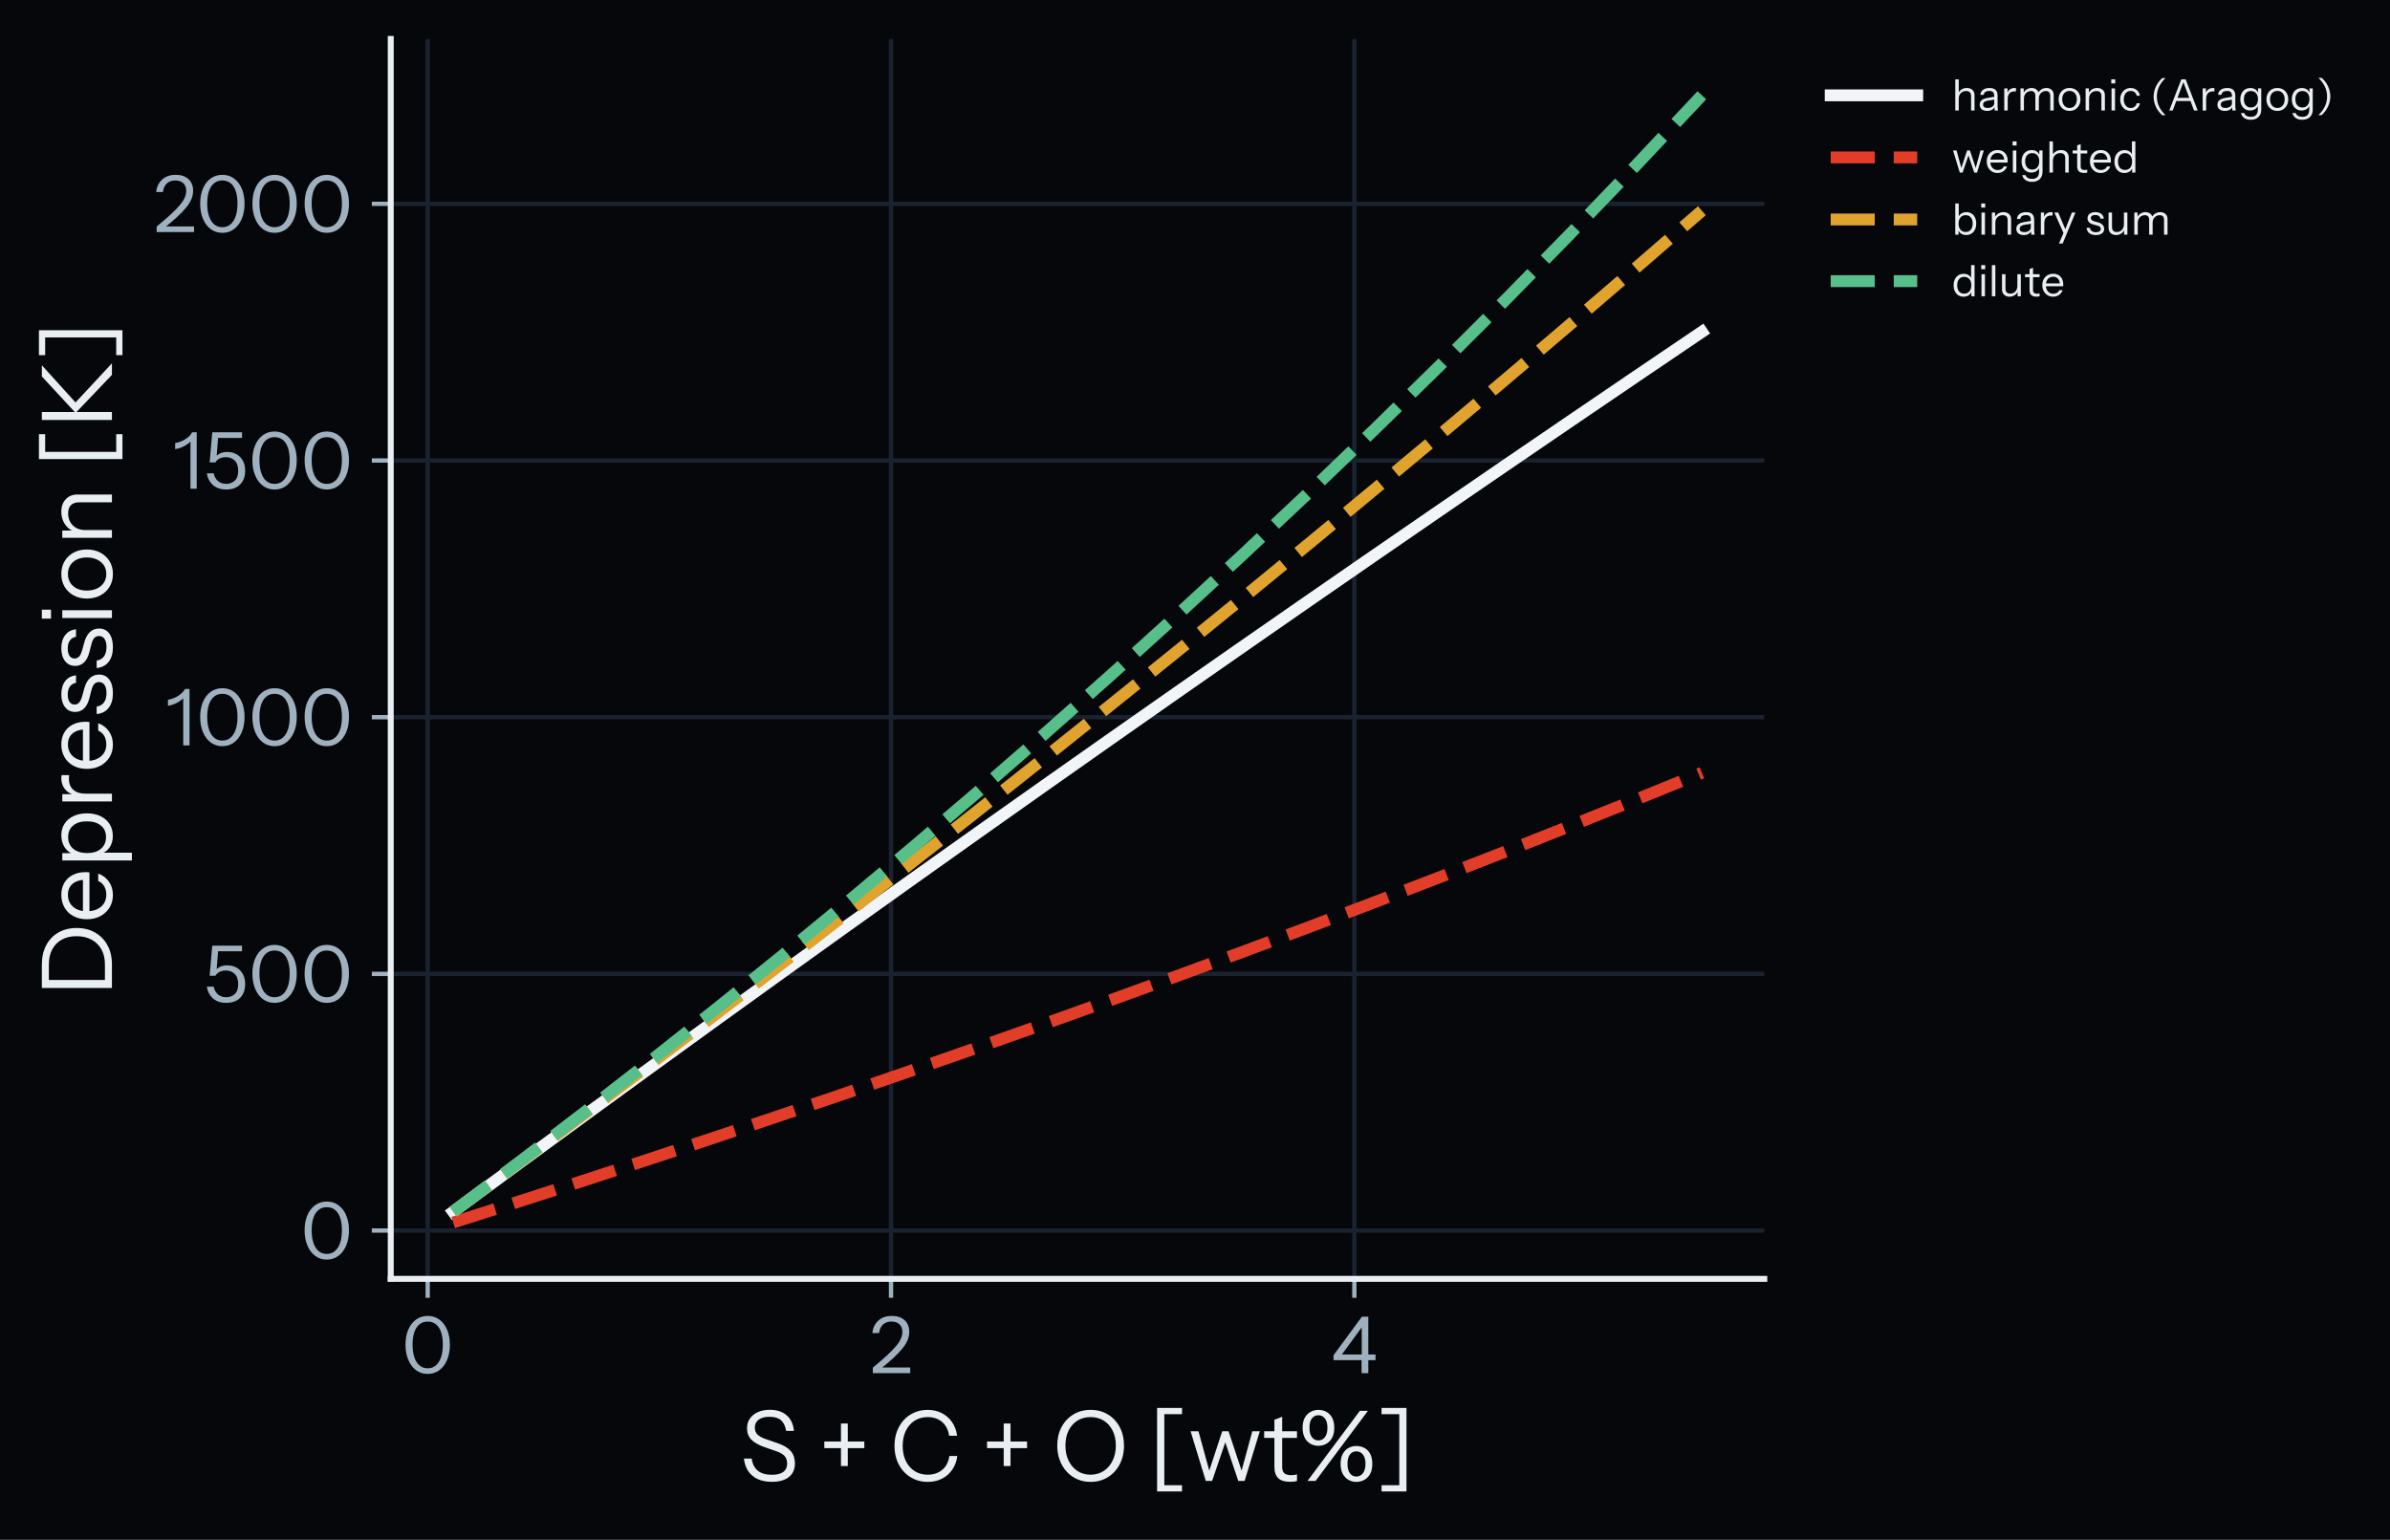
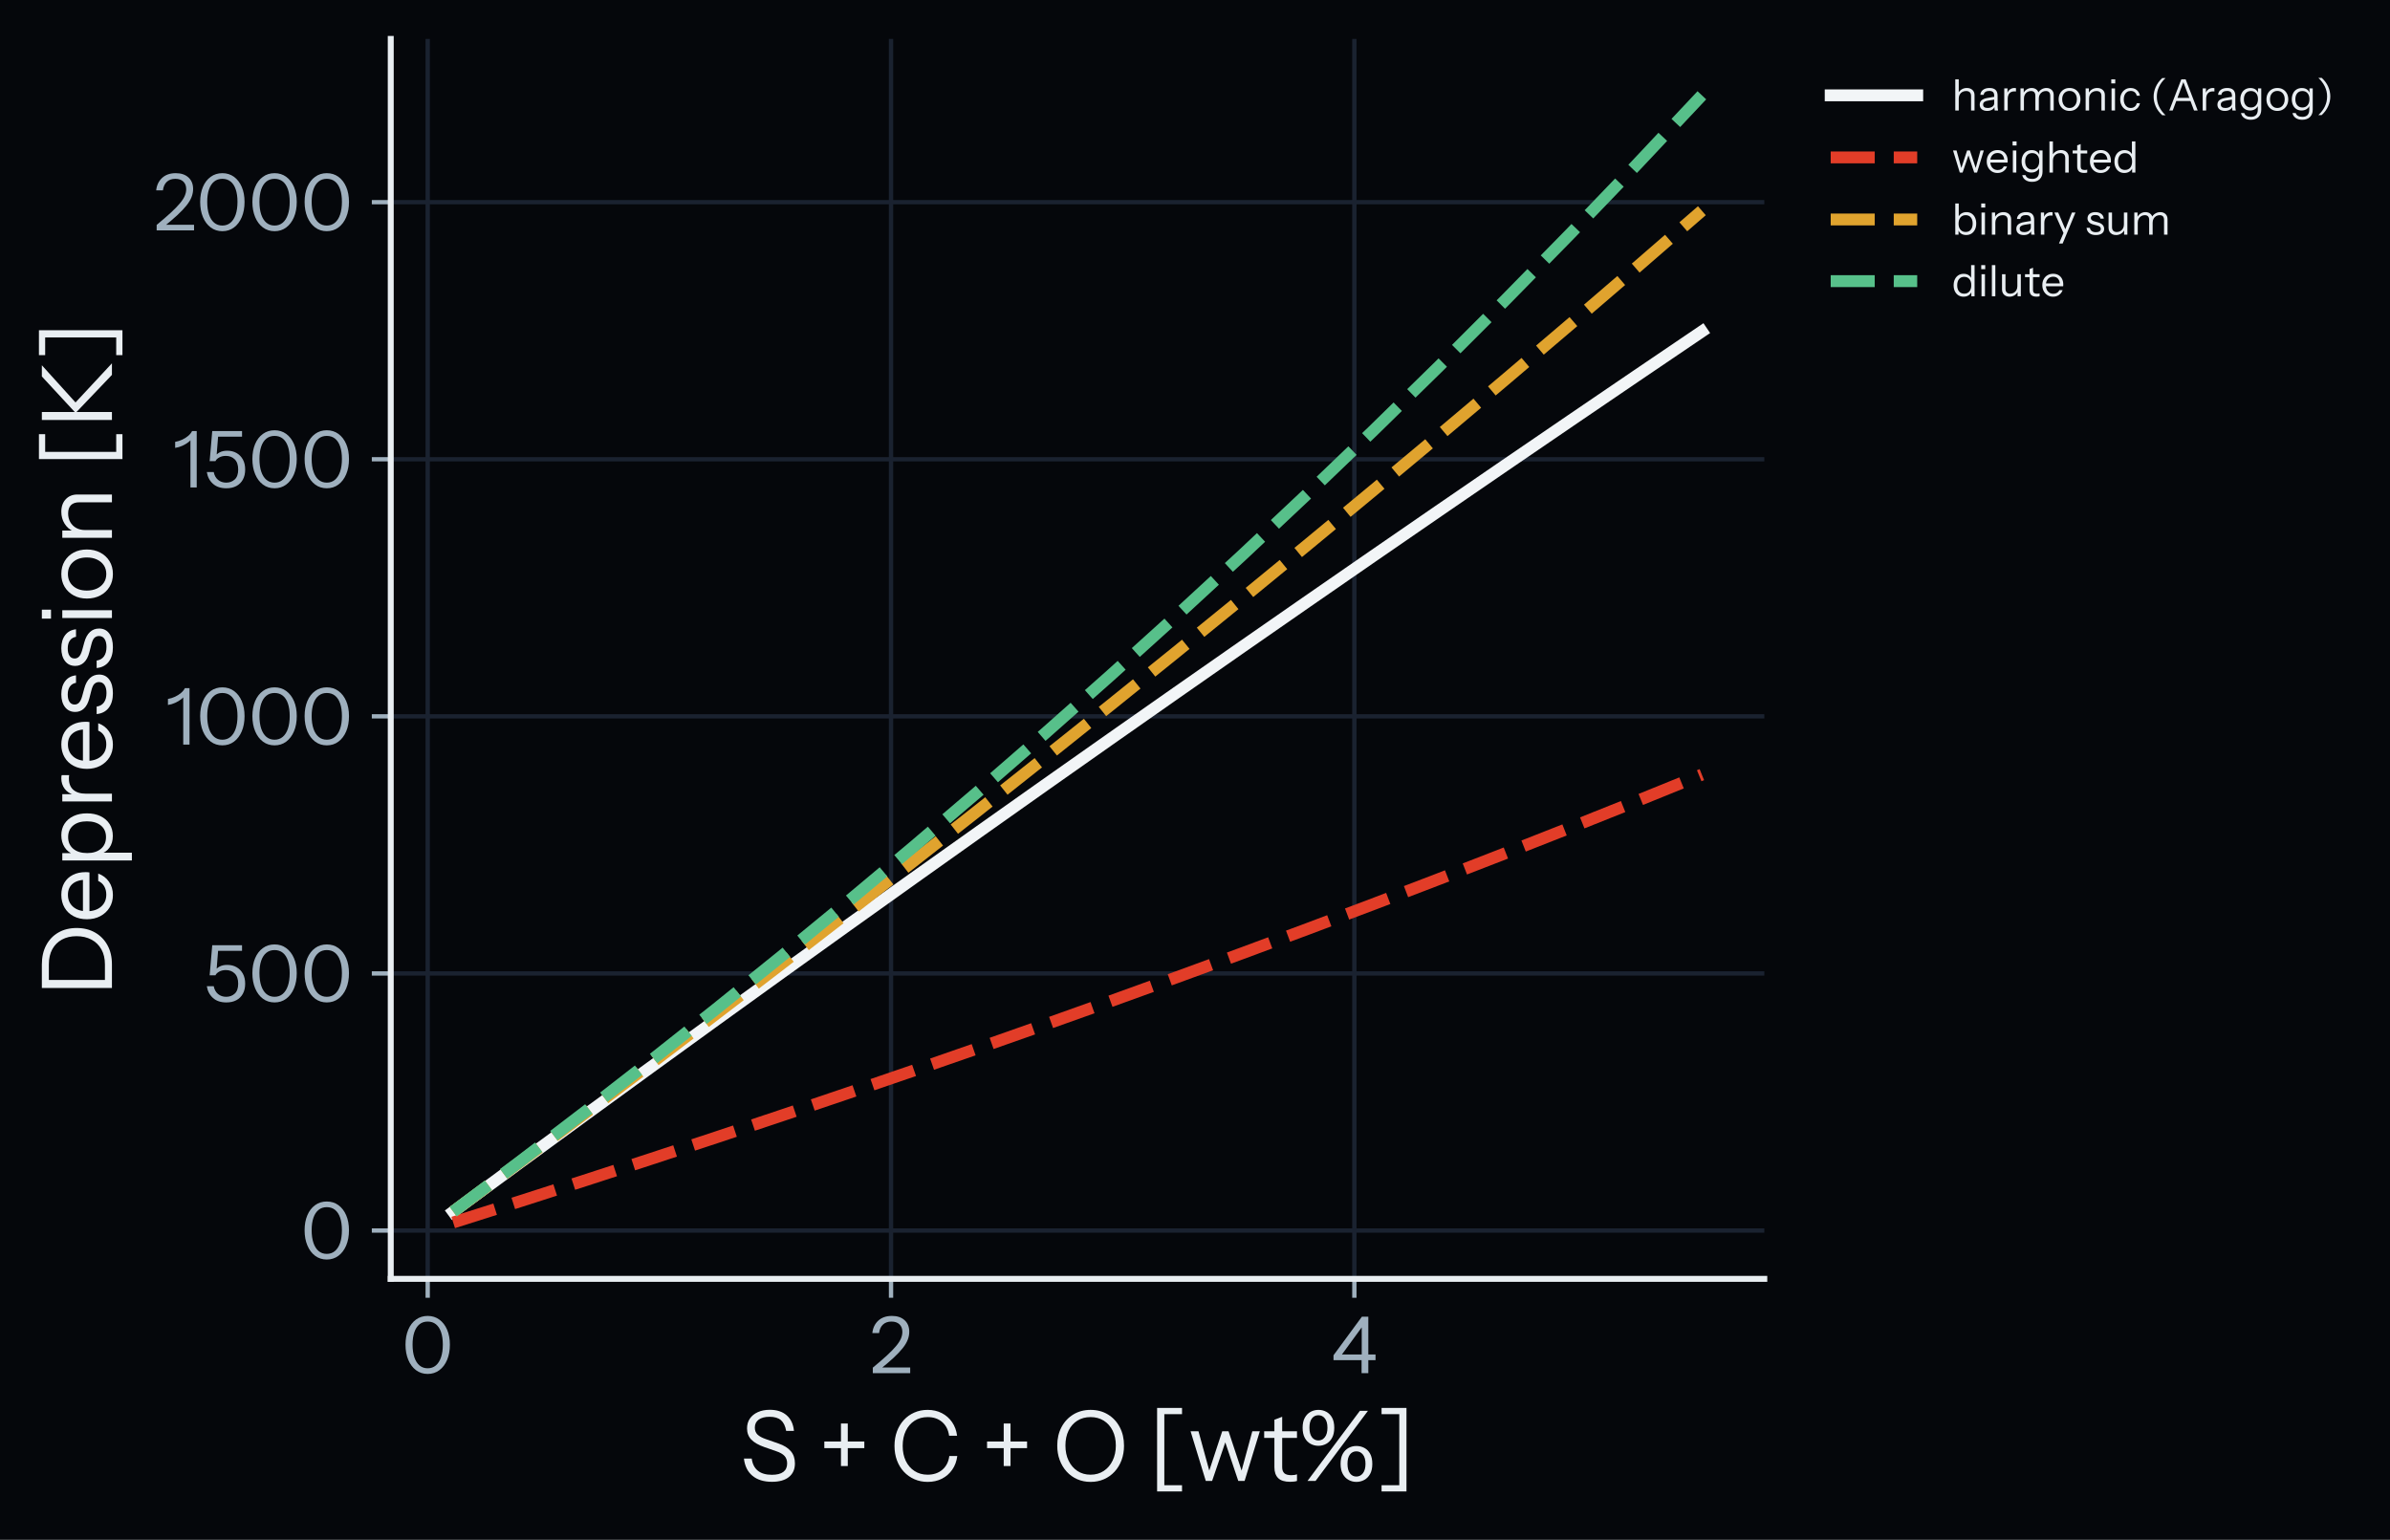
<svg xmlns="http://www.w3.org/2000/svg" xmlns:xlink="http://www.w3.org/1999/xlink" width="441.983pt" height="284.779pt" viewBox="0 0 441.983 284.779" version="1.1">
  <defs>
    <style type="text/css">*{stroke-linejoin: round; stroke-linecap: butt}</style>
  </defs>
  <g id="figure_1">
    <g id="patch_1">
      <path d="M 0 284.779  L 441.983 284.779  L 441.983 0  L 0 0  z " style="fill: #05070b" />
    </g>
    <g id="axes_1">
      <g id="patch_2">
        <path d="M 72.261 236.516  L 326.271 236.516  L 326.271 7.2  L 72.261 7.2  z " style="fill: #05070b" />
      </g>
      <g id="matplotlib.axis_1">
        <g id="xtick_1">
          <g id="line2d_1">
            <path d="M 79.094 236.516  L 79.094 7.2  " clip-path="url(#p882edd124c)" style="fill: none; stroke: #1a2230; stroke-width: 0.8; stroke-linecap: square" />
          </g>
          <g id="line2d_2">
            <defs>
              <path id="m2e974000b8" d="M 0 0  L 0 3.5  " style="stroke: #9fb0be; stroke-width: 0.8" />
            </defs>
            <g>
              <use xlink:href="#m2e974000b8" x="79.094" y="236.516" style="fill: #9fb0be; stroke: #9fb0be; stroke-width: 0.8" />
            </g>
          </g>
          <g id="text_1">
            <g style="fill: #9fb0be" transform="translate(74.26604 253.9564) scale(0.145 -0.145)">
              <defs>
                <path id="InstrumentSans-Regular-30" d="M 2131 -64  Q 1587 -64 1180 240  Q 774 544 547 1085  Q 320 1626 320 2323  Q 320 3021 544 3549  Q 768 4077 1177 4374  Q 1587 4672 2131 4672  Q 2675 4672 3081 4374  Q 3488 4077 3715 3549  Q 3942 3021 3942 2323  Q 3942 1619 3715 1081  Q 3488 544 3081 240  Q 2675 -64 2131 -64  z M 2131 397  Q 2522 397 2797 630  Q 3072 864 3219 1296  Q 3366 1728 3366 2330  Q 3366 2925 3222 3347  Q 3078 3770 2803 3990  Q 2528 4211 2131 4211  Q 1734 4211 1459 3987  Q 1184 3763 1040 3344  Q 896 2925 896 2330  Q 896 1728 1043 1293  Q 1190 858 1465 627  Q 1741 397 2131 397  z " transform="scale(0.015625)" />
              </defs>
              <use xlink:href="#InstrumentSans-Regular-30" />
            </g>
          </g>
        </g>
        <g id="xtick_2">
          <g id="line2d_3">
            <path d="M 164.778 236.516  L 164.778 7.2  " clip-path="url(#p882edd124c)" style="fill: none; stroke: #1a2230; stroke-width: 0.8; stroke-linecap: square" />
          </g>
          <g id="line2d_4">
            <g>
              <use xlink:href="#m2e974000b8" x="164.778" y="236.516" style="fill: #9fb0be; stroke: #9fb0be; stroke-width: 0.8" />
            </g>
          </g>
          <g id="text_2">
            <g style="fill: #9fb0be" transform="translate(160.8269 253.9564) scale(0.145 -0.145)">
              <defs>
                <path id="InstrumentSans-Regular-32" d="M 256 0  L 256 448  Q 947 1018 1411 1446  Q 1875 1875 2153 2208  Q 2432 2541 2550 2819  Q 2669 3098 2669 3366  Q 2669 3763 2432 3987  Q 2195 4211 1779 4211  Q 1350 4211 1088 3968  Q 826 3725 768 3270  L 218 3270  Q 282 3898 701 4285  Q 1120 4672 1818 4672  Q 2464 4672 2848 4326  Q 3232 3981 3232 3379  Q 3232 3053 3107 2726  Q 2982 2400 2697 2041  Q 2413 1683 1949 1251  Q 1485 819 800 275  L 678 461  L 3309 461  L 3309 0  L 256 0  z " transform="scale(0.015625)" />
              </defs>
              <use xlink:href="#InstrumentSans-Regular-32" />
            </g>
          </g>
        </g>
        <g id="xtick_3">
          <g id="line2d_5">
            <path d="M 250.462 236.516  L 250.462 7.2  " clip-path="url(#p882edd124c)" style="fill: none; stroke: #1a2230; stroke-width: 0.8; stroke-linecap: square" />
          </g>
          <g id="line2d_6">
            <g>
              <use xlink:href="#m2e974000b8" x="250.462" y="236.516" style="fill: #9fb0be; stroke: #9fb0be; stroke-width: 0.8" />
            </g>
          </g>
          <g id="text_3">
            <g style="fill: #9fb0be" transform="translate(246.1122 253.9564) scale(0.145 -0.145)">
              <defs>
                <path id="InstrumentSans-Regular-34" d="M 2509 0  L 2509 1216  L 2522 1344  L 2522 3974  L 2694 3974  L 749 1312  L 576 1523  L 3648 1523  L 3648 1062  L 218 1062  L 218 1459  L 2534 4608  L 3059 4608  L 3059 0  L 2509 0  z " transform="scale(0.015625)" />
              </defs>
              <use xlink:href="#InstrumentSans-Regular-34" />
            </g>
          </g>
        </g>
        <g id="text_4">
          <g style="fill: #e9eef2" transform="translate(136.8186 273.8889) scale(0.18 -0.18)">
            <defs>
              <path id="InstrumentSans-Regular-53" d="M 2112 -58  Q 1306 -58 829 339  Q 352 736 269 1472  L 781 1472  Q 851 941 1184 672  Q 1517 403 2106 403  Q 2605 403 2857 592  Q 3110 781 3110 1146  Q 3110 1459 2937 1644  Q 2765 1830 2400 1952  L 1626 2221  Q 1037 2426 755 2717  Q 474 3008 474 3456  Q 474 3827 659 4099  Q 845 4371 1184 4524  Q 1523 4678 1971 4678  Q 2662 4678 3078 4316  Q 3494 3955 3558 3290  L 3046 3290  Q 2963 3770 2704 3994  Q 2445 4218 1958 4218  Q 1498 4218 1242 4032  Q 986 3846 986 3507  Q 986 3219 1165 3046  Q 1344 2874 1722 2746  L 2547 2458  Q 3085 2272 3353 1955  Q 3622 1638 3622 1152  Q 3622 576 3228 259  Q 2835 -58 2112 -58  z " transform="scale(0.015625)" />
              <path id="InstrumentSans-Regular-20" transform="scale(0.015625)" />
              <path id="InstrumentSans-Regular-2b" d="M 1478 979  L 1478 3776  L 1926 3776  L 1926 979  L 1478 979  z M 384 2157  L 384 2592  L 3014 2592  L 3014 2157  L 384 2157  z " transform="scale(0.015625)" />
              <path id="InstrumentSans-Regular-43" d="M 2502 -64  Q 2029 -64 1629 112  Q 1229 288 934 605  Q 640 922 480 1354  Q 320 1786 320 2304  Q 320 2822 480 3254  Q 640 3686 931 4003  Q 1222 4320 1622 4496  Q 2022 4672 2496 4672  Q 3014 4672 3427 4461  Q 3840 4250 4105 3866  Q 4371 3482 4435 2970  L 3910 2970  Q 3834 3539 3459 3868  Q 3085 4198 2502 4198  Q 2010 4198 1638 3958  Q 1267 3718 1062 3292  Q 858 2867 858 2304  Q 858 1741 1062 1315  Q 1267 890 1638 650  Q 2010 410 2496 410  Q 3091 410 3472 742  Q 3853 1075 3923 1638  L 4448 1638  Q 4384 1126 4118 742  Q 3853 358 3440 147  Q 3027 -64 2502 -64  z " transform="scale(0.015625)" />
              <path id="InstrumentSans-Regular-4f" d="M 2515 -64  Q 2035 -64 1635 112  Q 1235 288 940 611  Q 646 934 483 1369  Q 320 1805 320 2323  Q 320 3008 601 3539  Q 883 4070 1379 4371  Q 1875 4672 2509 4672  Q 3155 4672 3651 4371  Q 4147 4070 4428 3539  Q 4710 3008 4710 2317  Q 4710 1798 4547 1363  Q 4384 928 4089 608  Q 3795 288 3392 112  Q 2989 -64 2515 -64  z M 2509 410  Q 3002 410 3376 656  Q 3750 902 3961 1337  Q 4173 1773 4173 2330  Q 4173 2880 3965 3302  Q 3757 3725 3382 3961  Q 3008 4198 2509 4198  Q 2010 4198 1638 3961  Q 1267 3725 1062 3305  Q 858 2886 858 2330  Q 858 1766 1066 1334  Q 1274 902 1645 656  Q 2016 410 2509 410  z " transform="scale(0.015625)" />
              <path id="InstrumentSans-Regular-5b" d="M 576 -691  L 576 4800  L 2214 4800  L 2214 4390  L 1050 4390  L 1050 -282  L 2214 -282  L 2214 -691  L 576 -691  z " transform="scale(0.015625)" />
              <path id="InstrumentSans-Regular-77" d="M 1178 0  L 179 3264  L 698 3264  L 1466 467  L 1338 467  L 2259 3264  L 2675 3264  L 3603 467  L 3475 467  L 4237 3264  L 4730 3264  L 3731 0  L 3315 0  L 2394 2733  L 2528 2733  L 1594 0  L 1178 0  z " transform="scale(0.015625)" />
              <path id="InstrumentSans-Regular-74" d="M 1818 -58  Q 1274 -58 1027 188  Q 781 435 781 902  L 781 4026  L 1293 4218  L 1293 909  Q 1293 634 1433 506  Q 1574 378 1894 378  Q 2022 378 2115 394  Q 2208 410 2266 435  L 2266 0  Q 2202 -26 2083 -42  Q 1965 -58 1818 -58  z M 109 2829  L 109 3264  L 2266 3264  L 2266 2829  L 109 2829  z " transform="scale(0.015625)" />
              <path id="InstrumentSans-Regular-25" d="M 544 0  L 3987 4608  L 4518 4608  L 1075 0  L 544 0  z M 3757 -64  Q 3488 -64 3251 64  Q 3014 192 2867 454  Q 2720 717 2720 1120  Q 2720 1523 2864 1782  Q 3008 2042 3245 2170  Q 3482 2298 3757 2298  Q 4045 2298 4285 2170  Q 4525 2042 4665 1782  Q 4806 1523 4806 1120  Q 4806 717 4659 454  Q 4512 192 4272 64  Q 4032 -64 3757 -64  z M 3757 288  Q 4019 288 4188 505  Q 4358 723 4358 1126  Q 4358 1523 4188 1734  Q 4019 1946 3757 1946  Q 3494 1946 3334 1738  Q 3174 1530 3174 1126  Q 3174 717 3334 502  Q 3494 288 3757 288  z M 1261 2310  Q 986 2310 749 2438  Q 512 2566 368 2828  Q 224 3091 224 3494  Q 224 3898 368 4157  Q 512 4416 749 4544  Q 986 4672 1261 4672  Q 1549 4672 1785 4544  Q 2022 4416 2163 4157  Q 2304 3898 2304 3494  Q 2304 3091 2157 2828  Q 2010 2566 1773 2438  Q 1536 2310 1261 2310  z M 1261 2662  Q 1517 2662 1686 2876  Q 1856 3091 1856 3501  Q 1856 3898 1689 4109  Q 1523 4320 1261 4320  Q 998 4320 835 4112  Q 672 3904 672 3501  Q 672 3091 835 2876  Q 998 2662 1261 2662  z " transform="scale(0.015625)" />
              <path id="InstrumentSans-Regular-5d" d="M 2022 4800  L 2022 -691  L 384 -691  L 384 -282  L 1549 -282  L 1549 4390  L 384 4390  L 384 4800  L 2022 4800  z " transform="scale(0.015625)" />
            </defs>
            <use xlink:href="#InstrumentSans-Regular-53" />
            <use xlink:href="#InstrumentSans-Regular-20" transform="translate(60.79999 0)" />
            <use xlink:href="#InstrumentSans-Regular-2b" transform="translate(80.79997 0)" />
            <use xlink:href="#InstrumentSans-Regular-20" transform="translate(133.9 0)" />
            <use xlink:href="#InstrumentSans-Regular-43" transform="translate(153.8999 0)" />
            <use xlink:href="#InstrumentSans-Regular-20" transform="translate(227.9999 0)" />
            <use xlink:href="#InstrumentSans-Regular-2b" transform="translate(247.9999 0)" />
            <use xlink:href="#InstrumentSans-Regular-20" transform="translate(301.0999 0)" />
            <use xlink:href="#InstrumentSans-Regular-4f" transform="translate(321.0999 0)" />
            <use xlink:href="#InstrumentSans-Regular-20" transform="translate(399.6999 0)" />
            <use xlink:href="#InstrumentSans-Regular-5b" transform="translate(419.6999 0)" />
            <use xlink:href="#InstrumentSans-Regular-77" transform="translate(460.2999 0)" />
            <use xlink:href="#InstrumentSans-Regular-74" transform="translate(536.9998 0)" />
            <use xlink:href="#InstrumentSans-Regular-25" transform="translate(574.6998 0)" />
            <use xlink:href="#InstrumentSans-Regular-5d" transform="translate(653.2998 0)" />
          </g>
        </g>
      </g>
      <g id="matplotlib.axis_2">
        <g id="ytick_1">
          <g id="line2d_7">
-             <path d="M 72.261 227.584  L 326.271 227.584  " clip-path="url(#p882edd124c)" style="fill: none; stroke: #1a2230; stroke-width: 0.8; stroke-linecap: square" />
+             <path d="M 72.261 227.576  L 326.271 227.576  " clip-path="url(#p882edd124c)" style="fill: none; stroke: #1a2230; stroke-width: 0.8; stroke-linecap: square" />
          </g>
          <g id="line2d_8">
            <defs>
              <path id="m2f46859ac6" d="M 0 0  L -3.5 0  " style="stroke: #9fb0be; stroke-width: 0.8" />
            </defs>
            <g>
-               <use xlink:href="#m2f46859ac6" x="72.261" y="227.584" style="fill: #9fb0be; stroke: #9fb0be; stroke-width: 0.8" />
+               <use xlink:href="#m2f46859ac6" x="72.261" y="227.576" style="fill: #9fb0be; stroke: #9fb0be; stroke-width: 0.8" />
            </g>
          </g>
          <g id="text_5">
-             <g style="fill: #9fb0be" transform="translate(55.60469 232.8041) scale(0.145 -0.145)">
+             <g style="fill: #9fb0be" transform="translate(55.60469 232.7964) scale(0.145 -0.145)">
              <use xlink:href="#InstrumentSans-Regular-30" />
            </g>
          </g>
        </g>
        <g id="ytick_2">
          <g id="line2d_9">
-             <path d="M 72.261 180.113  L 326.271 180.113  " clip-path="url(#p882edd124c)" style="fill: none; stroke: #1a2230; stroke-width: 0.8; stroke-linecap: square" />
+             <path d="M 72.261 180.03  L 326.271 180.03  " clip-path="url(#p882edd124c)" style="fill: none; stroke: #1a2230; stroke-width: 0.8; stroke-linecap: square" />
          </g>
          <g id="line2d_10">
            <g>
-               <use xlink:href="#m2f46859ac6" x="72.261" y="180.113" style="fill: #9fb0be; stroke: #9fb0be; stroke-width: 0.8" />
+               <use xlink:href="#m2f46859ac6" x="72.261" y="180.03" style="fill: #9fb0be; stroke: #9fb0be; stroke-width: 0.8" />
            </g>
          </g>
          <g id="text_6">
-             <g style="fill: #9fb0be" transform="translate(37.62469 185.3325) scale(0.145 -0.145)">
+             <g style="fill: #9fb0be" transform="translate(37.62469 185.2504) scale(0.145 -0.145)">
              <defs>
                <path id="InstrumentSans-Regular-35" d="M 1869 -64  Q 1184 -64 774 304  Q 365 672 275 1261  L 838 1261  Q 922 845 1194 621  Q 1466 397 1856 397  Q 2266 397 2550 653  Q 2835 909 2835 1466  Q 2835 2022 2550 2300  Q 2266 2579 1830 2579  Q 1517 2579 1286 2451  Q 1056 2323 979 2150  L 506 2150  L 717 4608  L 3149 4608  L 3149 4147  L 1030 4147  L 1210 4339  L 1062 2483  L 941 2528  Q 1056 2720 1312 2861  Q 1568 3002 1939 3002  Q 2368 3002 2697 2816  Q 3027 2630 3216 2288  Q 3405 1946 3405 1466  Q 3405 986 3216 643  Q 3027 301 2684 118  Q 2342 -64 1869 -64  z " transform="scale(0.015625)" />
              </defs>
              <use xlink:href="#InstrumentSans-Regular-35" />
              <use xlink:href="#InstrumentSans-Regular-30" transform="translate(57.39999 0)" />
              <use xlink:href="#InstrumentSans-Regular-30" transform="translate(124 0)" />
            </g>
          </g>
        </g>
        <g id="ytick_3">
          <g id="line2d_11">
-             <path d="M 72.261 132.641  L 326.271 132.641  " clip-path="url(#p882edd124c)" style="fill: none; stroke: #1a2230; stroke-width: 0.8; stroke-linecap: square" />
+             <path d="M 72.261 132.484  L 326.271 132.484  " clip-path="url(#p882edd124c)" style="fill: none; stroke: #1a2230; stroke-width: 0.8; stroke-linecap: square" />
          </g>
          <g id="line2d_12">
            <g>
-               <use xlink:href="#m2f46859ac6" x="72.261" y="132.641" style="fill: #9fb0be; stroke: #9fb0be; stroke-width: 0.8" />
+               <use xlink:href="#m2f46859ac6" x="72.261" y="132.484" style="fill: #9fb0be; stroke: #9fb0be; stroke-width: 0.8" />
            </g>
          </g>
          <g id="text_7">
-             <g style="fill: #9fb0be" transform="translate(30.62391 137.8609) scale(0.145 -0.145)">
+             <g style="fill: #9fb0be" transform="translate(30.62391 137.7044) scale(0.145 -0.145)">
              <defs>
                <path id="InstrumentSans-Regular-31" d="M 1440 0  L 1440 4083  L 1574 4051  Q 1498 3878 1280 3705  Q 1062 3533 777 3405  Q 493 3277 192 3232  L 192 3725  Q 493 3776 768 3904  Q 1043 4032 1257 4214  Q 1472 4397 1574 4608  L 1952 4608  L 1952 0  L 1440 0  z " transform="scale(0.015625)" />
              </defs>
              <use xlink:href="#InstrumentSans-Regular-31" />
              <use xlink:href="#InstrumentSans-Regular-30" transform="translate(39.09999 0)" />
              <use xlink:href="#InstrumentSans-Regular-30" transform="translate(105.7 0)" />
              <use xlink:href="#InstrumentSans-Regular-30" transform="translate(172.3 0)" />
            </g>
          </g>
        </g>
        <g id="ytick_4">
          <g id="line2d_13">
-             <path d="M 72.261 85.169  L 326.271 85.169  " clip-path="url(#p882edd124c)" style="fill: none; stroke: #1a2230; stroke-width: 0.8; stroke-linecap: square" />
+             <path d="M 72.261 84.938  L 326.271 84.938  " clip-path="url(#p882edd124c)" style="fill: none; stroke: #1a2230; stroke-width: 0.8; stroke-linecap: square" />
          </g>
          <g id="line2d_14">
            <g>
-               <use xlink:href="#m2f46859ac6" x="72.261" y="85.169" style="fill: #9fb0be; stroke: #9fb0be; stroke-width: 0.8" />
+               <use xlink:href="#m2f46859ac6" x="72.261" y="84.938" style="fill: #9fb0be; stroke: #9fb0be; stroke-width: 0.8" />
            </g>
          </g>
          <g id="text_8">
-             <g style="fill: #9fb0be" transform="translate(31.95609 90.38933) scale(0.145 -0.145)">
+             <g style="fill: #9fb0be" transform="translate(31.95609 90.1584) scale(0.145 -0.145)">
              <use xlink:href="#InstrumentSans-Regular-31" />
              <use xlink:href="#InstrumentSans-Regular-35" transform="translate(39.09999 0)" />
              <use xlink:href="#InstrumentSans-Regular-30" transform="translate(96.49998 0)" />
              <use xlink:href="#InstrumentSans-Regular-30" transform="translate(163.1 0)" />
            </g>
          </g>
        </g>
        <g id="ytick_5">
          <g id="line2d_15">
-             <path d="M 72.261 37.698  L 326.271 37.698  " clip-path="url(#p882edd124c)" style="fill: none; stroke: #1a2230; stroke-width: 0.8; stroke-linecap: square" />
+             <path d="M 72.261 37.392  L 326.271 37.392  " clip-path="url(#p882edd124c)" style="fill: none; stroke: #1a2230; stroke-width: 0.8; stroke-linecap: square" />
          </g>
          <g id="line2d_16">
            <g>
-               <use xlink:href="#m2f46859ac6" x="72.261" y="37.698" style="fill: #9fb0be; stroke: #9fb0be; stroke-width: 0.8" />
+               <use xlink:href="#m2f46859ac6" x="72.261" y="37.392" style="fill: #9fb0be; stroke: #9fb0be; stroke-width: 0.8" />
            </g>
          </g>
          <g id="text_9">
-             <g style="fill: #9fb0be" transform="translate(28.39 42.91775) scale(0.145 -0.145)">
+             <g style="fill: #9fb0be" transform="translate(28.39 42.61239) scale(0.145 -0.145)">
              <use xlink:href="#InstrumentSans-Regular-32" />
              <use xlink:href="#InstrumentSans-Regular-30" transform="translate(54.49999 0)" />
              <use xlink:href="#InstrumentSans-Regular-30" transform="translate(121.1 0)" />
              <use xlink:href="#InstrumentSans-Regular-30" transform="translate(187.7 0)" />
            </g>
          </g>
        </g>
        <g id="text_10">
          <g style="fill: #e9eef2" transform="translate(20.7 184.2647) rotate(-90) scale(0.18 -0.18)">
            <defs>
              <path id="InstrumentSans-Regular-44" d="M 864 0  L 864 461  L 2099 461  Q 2675 461 3091 694  Q 3507 928 3731 1350  Q 3955 1773 3955 2330  Q 3955 2880 3731 3289  Q 3507 3699 3094 3923  Q 2682 4147 2099 4147  L 864 4147  L 864 4608  L 2099 4608  Q 2822 4608 3360 4323  Q 3898 4038 4195 3523  Q 4493 3008 4493 2317  Q 4493 1626 4192 1104  Q 3891 582 3356 291  Q 2822 0 2106 0  L 864 0  z M 550 0  L 550 4608  L 1075 4608  L 1075 0  L 550 0  z " transform="scale(0.015625)" />
              <path id="InstrumentSans-Regular-65" d="M 1850 -64  Q 1382 -64 1024 157  Q 666 378 461 762  Q 256 1146 256 1645  Q 256 2144 457 2525  Q 659 2906 1024 3117  Q 1389 3328 1862 3328  Q 2317 3328 2653 3129  Q 2989 2931 3171 2572  Q 3354 2214 3354 1728  Q 3354 1664 3350 1606  Q 3347 1549 3334 1478  L 640 1478  L 640 1907  L 3021 1907  L 2854 1670  Q 2854 2259 2595 2576  Q 2336 2893 1862 2893  Q 1376 2893 1078 2557  Q 781 2221 781 1651  Q 781 1069 1078 720  Q 1376 371 1875 371  Q 2189 371 2425 508  Q 2662 646 2771 902  L 3258 902  Q 3098 454 2723 195  Q 2349 -64 1850 -64  z " transform="scale(0.015625)" />
              <path id="InstrumentSans-Regular-70" d="M 2125 -58  Q 1664 -58 1350 166  Q 1037 390 922 800  L 1024 813  L 1024 -1312  L 512 -1312  L 512 3264  L 992 3264  L 992 2502  L 922 2522  Q 1043 2899 1382 3113  Q 1722 3328 2170 3328  Q 2605 3328 2928 3117  Q 3251 2906 3430 2528  Q 3610 2150 3610 1645  Q 3610 1133 3424 749  Q 3238 365 2905 153  Q 2573 -58 2125 -58  z M 2048 390  Q 2534 390 2809 726  Q 3085 1062 3085 1645  Q 3085 2221 2809 2550  Q 2534 2880 2048 2880  Q 1562 2880 1280 2544  Q 998 2208 998 1626  Q 998 1056 1280 723  Q 1562 390 2048 390  z " transform="scale(0.015625)" />
              <path id="InstrumentSans-Regular-72" d="M 512 0  L 512 3264  L 992 3264  L 992 2432  L 1024 2432  L 1024 0  L 512 0  z M 1024 1702  L 941 2477  Q 1056 2893 1350 3110  Q 1645 3328 2029 3328  Q 2189 3328 2246 3302  L 2246 2810  Q 2214 2822 2156 2825  Q 2099 2829 2016 2829  Q 1530 2829 1277 2537  Q 1024 2246 1024 1702  z " transform="scale(0.015625)" />
              <path id="InstrumentSans-Regular-73" d="M 1619 -64  Q 1018 -64 659 214  Q 301 493 250 1005  L 742 1005  Q 787 691 1017 524  Q 1248 358 1632 358  Q 1971 358 2163 486  Q 2355 614 2355 851  Q 2355 1018 2246 1142  Q 2138 1267 1811 1350  L 1286 1485  Q 838 1600 614 1840  Q 390 2080 390 2413  Q 390 2835 704 3081  Q 1018 3328 1555 3328  Q 2086 3328 2419 3072  Q 2752 2816 2797 2362  L 2304 2362  Q 2259 2624 2060 2765  Q 1862 2906 1536 2906  Q 1222 2906 1049 2787  Q 877 2669 877 2451  Q 877 2285 1001 2163  Q 1126 2042 1421 1958  L 1933 1818  Q 2387 1696 2617 1446  Q 2848 1197 2848 845  Q 2848 416 2521 176  Q 2195 -64 1619 -64  z " transform="scale(0.015625)" />
              <path id="InstrumentSans-Regular-69" d="M 512 0  L 512 3264  L 1024 3264  L 1024 0  L 512 0  z M 472 4006  L 472 4608  L 1061 4608  L 1061 4006  L 472 4006  z " transform="scale(0.015625)" />
              <path id="InstrumentSans-Regular-6f" d="M 1869 -64  Q 1389 -64 1024 160  Q 659 384 457 771  Q 256 1158 256 1645  Q 256 2138 461 2515  Q 666 2893 1027 3110  Q 1389 3328 1869 3328  Q 2355 3328 2716 3110  Q 3078 2893 3280 2515  Q 3482 2138 3482 1645  Q 3482 1158 3280 771  Q 3078 384 2716 160  Q 2355 -64 1869 -64  z M 1869 371  Q 2202 371 2445 534  Q 2688 698 2822 986  Q 2957 1274 2957 1651  Q 2957 2214 2659 2553  Q 2362 2893 1869 2893  Q 1382 2893 1081 2553  Q 781 2214 781 1651  Q 781 1274 915 986  Q 1050 698 1296 534  Q 1542 371 1869 371  z " transform="scale(0.015625)" />
              <path id="InstrumentSans-Regular-6e" d="M 512 0  L 512 3264  L 992 3264  L 992 2496  L 1024 2496  L 1024 0  L 512 0  z M 2848 0  L 2848 2138  Q 2848 2509 2662 2694  Q 2477 2880 2112 2880  Q 1792 2880 1545 2739  Q 1299 2598 1161 2348  Q 1024 2099 1024 1766  L 941 2541  Q 1107 2906 1449 3117  Q 1792 3328 2227 3328  Q 2739 3328 3049 3037  Q 3360 2746 3360 2272  L 3360 0  L 2848 0  z " transform="scale(0.015625)" />
              <path id="InstrumentSans-Regular-4b" d="M 550 0  L 550 4608  L 1075 4608  L 1075 0  L 550 0  z M 1018 2394  L 3411 4608  L 4147 4608  L 1702 2394  L 1018 2394  z M 3514 0  L 1005 2394  L 1702 2394  L 4275 0  L 3514 0  z " transform="scale(0.015625)" />
            </defs>
            <use xlink:href="#InstrumentSans-Regular-44" />
            <use xlink:href="#InstrumentSans-Regular-65" transform="translate(75.19998 0)" />
            <use xlink:href="#InstrumentSans-Regular-70" transform="translate(131.6 0)" />
            <use xlink:href="#InstrumentSans-Regular-72" transform="translate(192.2 0)" />
            <use xlink:href="#InstrumentSans-Regular-65" transform="translate(229.7 0)" />
            <use xlink:href="#InstrumentSans-Regular-73" transform="translate(286.0999 0)" />
            <use xlink:href="#InstrumentSans-Regular-73" transform="translate(333.3999 0)" />
            <use xlink:href="#InstrumentSans-Regular-69" transform="translate(380.6999 0)" />
            <use xlink:href="#InstrumentSans-Regular-6f" transform="translate(404.6999 0)" />
            <use xlink:href="#InstrumentSans-Regular-6e" transform="translate(463.0999 0)" />
            <use xlink:href="#InstrumentSans-Regular-20" transform="translate(522.9999 0)" />
            <use xlink:href="#InstrumentSans-Regular-5b" transform="translate(542.9999 0)" />
            <use xlink:href="#InstrumentSans-Regular-4b" transform="translate(583.5999 0)" />
            <use xlink:href="#InstrumentSans-Regular-5d" transform="translate(652.7998 0)" />
          </g>
        </g>
      </g>
      <g id="line2d_17">
-         <path d="M 83.807 224.107  L 95.96 215.172  L 108.114 206.281  L 120.268 197.435  L 132.421 188.632  L 144.575 179.873  L 156.728 171.155  L 168.882 162.48  L 181.036 153.846  L 193.189 145.252  L 205.343 136.698  L 217.496 128.182  L 229.65 119.706  L 241.804 111.266  L 253.957 102.864  L 266.111 94.498  L 278.264 86.167  L 290.418 77.871  L 302.572 69.608  L 314.725 61.378  " clip-path="url(#p882edd124c)" style="fill: none; stroke: #f2f5f7; stroke-width: 2.2; stroke-linecap: square" />
+         <path d="M 83.807 224.1  L 95.96 215.164  L 108.114 206.273  L 120.268 197.426  L 132.421 188.622  L 144.575 179.86  L 156.728 171.141  L 168.882 162.463  L 181.036 153.826  L 193.189 145.229  L 205.343 136.671  L 217.496 128.152  L 229.65 119.67  L 241.804 111.226  L 253.957 102.819  L 266.111 94.447  L 278.264 86.11  L 290.418 77.808  L 302.572 69.538  L 314.725 61.301  " clip-path="url(#p882edd124c)" style="fill: none; stroke: #f2f5f7; stroke-width: 2.2; stroke-linecap: square" />
      </g>
      <g id="line2d_18">
-         <path d="M 83.807 226.093  L 95.96 222.214  L 108.114 218.287  L 120.268 214.31  L 132.421 210.282  L 144.575 206.203  L 156.728 202.071  L 168.882 197.885  L 181.036 193.643  L 193.189 189.345  L 205.343 184.988  L 217.496 180.573  L 229.65 176.096  L 241.804 171.557  L 253.957 166.954  L 266.111 162.286  L 278.264 157.55  L 290.418 152.745  L 302.572 147.868  L 314.725 142.919  " clip-path="url(#p882edd124c)" style="fill: none; stroke-dasharray: 8.14,3.52; stroke-dashoffset: 0; stroke: #e23d28; stroke-width: 2.2" />
+         <path d="M 83.807 226.093  L 95.96 222.234  L 108.114 218.326  L 120.268 214.369  L 132.421 210.361  L 144.575 206.301  L 156.728 202.188  L 168.882 198.02  L 181.036 193.797  L 193.189 189.518  L 205.343 185.18  L 217.496 180.783  L 229.65 176.324  L 241.804 171.803  L 253.957 167.218  L 266.111 162.567  L 278.264 157.848  L 290.418 153.06  L 302.572 148.2  L 314.725 143.267  " clip-path="url(#p882edd124c)" style="fill: none; stroke-dasharray: 8.14,3.52; stroke-dashoffset: 0; stroke: #e23d28; stroke-width: 2.2" />
      </g>
      <g id="line2d_19">
-         <path d="M 83.807 224.099  L 95.96 215.062  L 108.114 205.955  L 120.268 196.778  L 132.421 187.527  L 144.575 178.203  L 156.728 168.804  L 168.882 159.327  L 181.036 149.772  L 193.189 140.136  L 205.343 130.419  L 217.496 120.618  L 229.65 110.732  L 241.804 100.759  L 253.957 90.696  L 266.111 80.542  L 278.264 70.294  L 290.418 59.951  L 302.572 49.51  L 314.725 38.969  " clip-path="url(#p882edd124c)" style="fill: none; stroke-dasharray: 8.14,3.52; stroke-dashoffset: 0; stroke: #e0a32e; stroke-width: 2.2" />
+         <path d="M 83.807 224.091  L 95.96 215.055  L 108.114 205.948  L 120.268 196.771  L 132.421 187.521  L 144.575 178.198  L 156.728 168.798  L 168.882 159.322  L 181.036 149.768  L 193.189 140.133  L 205.343 130.416  L 217.496 120.616  L 229.65 110.73  L 241.804 100.757  L 253.957 90.695  L 266.111 80.541  L 278.264 70.295  L 290.418 59.952  L 302.572 49.512  L 314.725 38.971  " clip-path="url(#p882edd124c)" style="fill: none; stroke-dasharray: 8.14,3.52; stroke-dashoffset: 0; stroke: #e0a32e; stroke-width: 2.2" />
      </g>
      <g id="line2d_20">
-         <path d="M 83.807 224.092  L 95.96 214.973  L 108.114 205.69  L 120.268 196.239  L 132.421 186.613  L 144.575 176.809  L 156.728 166.822  L 168.882 156.646  L 181.036 146.276  L 193.189 135.706  L 205.343 124.931  L 217.496 113.944  L 229.65 102.739  L 241.804 91.31  L 253.957 79.65  L 266.111 67.752  L 278.264 55.608  L 290.418 43.211  L 302.572 30.552  L 314.725 17.623  " clip-path="url(#p882edd124c)" style="fill: none; stroke-dasharray: 8.14,3.52; stroke-dashoffset: 0; stroke: #57c08a; stroke-width: 2.2" />
+         <path d="M 83.807 224.084  L 95.96 214.966  L 108.114 205.684  L 120.268 196.232  L 132.421 186.607  L 144.575 176.803  L 156.728 166.816  L 168.882 156.641  L 181.036 146.271  L 193.189 135.702  L 205.343 124.927  L 217.496 113.94  L 229.65 102.736  L 241.804 91.308  L 253.957 79.648  L 266.111 67.75  L 278.264 55.606  L 290.418 43.21  L 302.572 30.551  L 314.725 17.623  " clip-path="url(#p882edd124c)" style="fill: none; stroke-dasharray: 8.14,3.52; stroke-dashoffset: 0; stroke: #57c08a; stroke-width: 2.2" />
      </g>
      <g id="patch_3">
        <path d="M 72.261 236.516  L 72.261 7.2  " style="fill: none; stroke: #e9eef2; stroke-width: 1.1; stroke-linejoin: miter; stroke-linecap: square" />
      </g>
      <g id="patch_4">
        <path d="M 72.261 236.516  L 326.271 236.516  " style="fill: none; stroke: #e9eef2; stroke-width: 1.1; stroke-linejoin: miter; stroke-linecap: square" />
      </g>
      <g id="legend_1">
        <g id="patch_5">
          <path d="M 336.951 59.633  L 433.183 59.633  Q 434.783 59.633 434.783 58.032  L 434.783 12.8  Q 434.783 11.2 433.183 11.2  L 336.951 11.2  Q 335.351 11.2 335.351 12.8  L 335.351 58.032  Q 335.351 59.633 336.951 59.633  z " style="fill: #05070b" />
        </g>
        <g id="line2d_21">
          <path d="M 338.551 17.633  L 346.551 17.633  L 354.551 17.633  " style="fill: none; stroke: #f2f5f7; stroke-width: 2.2; stroke-linecap: square" />
        </g>
        <g id="text_11">
          <g style="fill: #e9eef2" transform="translate(360.9513 20.4325) scale(0.08 -0.08)">
            <defs>
              <path id="InstrumentSans-Regular-68" d="M 512 0  L 512 4608  L 1024 4608  L 1024 0  L 512 0  z M 2848 0  L 2848 2138  Q 2848 2509 2662 2694  Q 2477 2880 2112 2880  Q 1792 2880 1545 2739  Q 1299 2598 1161 2348  Q 1024 2099 1024 1766  L 941 2541  Q 1107 2906 1449 3117  Q 1792 3328 2227 3328  Q 2739 3328 3049 3037  Q 3360 2746 3360 2272  L 3360 0  L 2848 0  z " transform="scale(0.015625)" />
              <path id="InstrumentSans-Regular-61" d="M 2515 0  Q 2490 109 2480 249  Q 2470 390 2470 608  L 2438 608  L 2438 2170  Q 2438 2541 2268 2717  Q 2099 2893 1722 2893  Q 1350 2893 1129 2742  Q 909 2592 883 2317  L 390 2317  Q 422 2790 787 3059  Q 1152 3328 1741 3328  Q 2349 3328 2643 3040  Q 2938 2752 2938 2176  L 2938 608  Q 2938 467 2957 316  Q 2976 166 3008 0  L 2515 0  z M 1395 -64  Q 890 -64 592 182  Q 294 429 294 858  Q 294 1286 588 1523  Q 883 1760 1446 1856  L 2586 2048  L 2586 1626  L 1523 1459  Q 1165 1402 979 1267  Q 794 1133 794 877  Q 794 627 963 499  Q 1133 371 1466 371  Q 1894 371 2166 566  Q 2438 762 2438 1075  L 2522 621  Q 2419 294 2121 115  Q 1824 -64 1395 -64  z " transform="scale(0.015625)" />
              <path id="InstrumentSans-Regular-6d" d="M 512 0  L 512 3264  L 992 3264  L 992 2496  L 1024 2496  L 1024 0  L 512 0  z M 2714 0  L 2714 2163  Q 2714 2534 2547 2707  Q 2381 2880 2067 2880  Q 1773 2880 1536 2739  Q 1299 2598 1161 2348  Q 1024 2099 1024 1766  L 941 2541  Q 1107 2906 1440 3117  Q 1773 3328 2163 3328  Q 2637 3328 2931 3049  Q 3226 2771 3226 2298  L 3226 0  L 2714 0  z M 4915 0  L 4915 2163  Q 4915 2534 4748 2707  Q 4582 2880 4269 2880  Q 3974 2880 3737 2739  Q 3501 2598 3363 2348  Q 3226 2099 3226 1766  L 3098 2541  Q 3264 2906 3609 3117  Q 3955 3328 4352 3328  Q 4826 3328 5126 3049  Q 5427 2771 5427 2298  L 5427 0  L 4915 0  z " transform="scale(0.015625)" />
              <path id="InstrumentSans-Regular-63" d="M 1805 -64  Q 1357 -64 1008 157  Q 659 378 457 765  Q 256 1152 256 1645  Q 256 2138 457 2515  Q 659 2893 1008 3110  Q 1357 3328 1798 3328  Q 2163 3328 2454 3187  Q 2746 3046 2934 2787  Q 3123 2528 3174 2182  L 2701 2182  Q 2637 2496 2406 2694  Q 2176 2893 1811 2893  Q 1498 2893 1267 2739  Q 1037 2586 909 2304  Q 781 2022 781 1645  Q 781 1267 909 979  Q 1037 691 1270 531  Q 1504 371 1818 371  Q 2170 371 2406 566  Q 2643 762 2707 1075  L 3181 1075  Q 3123 736 2928 477  Q 2733 218 2445 77  Q 2157 -64 1805 -64  z " transform="scale(0.015625)" />
              <path id="InstrumentSans-Regular-28" d="M 1786 -704  Q 1133 -109 822 601  Q 512 1312 512 2048  Q 512 2771 825 3484  Q 1139 4198 1786 4800  L 2278 4800  Q 1632 4198 1309 3510  Q 986 2822 986 2048  Q 986 1267 1318 579  Q 1651 -109 2278 -704  L 1786 -704  z " transform="scale(0.015625)" />
              <path id="InstrumentSans-Regular-41" d="M 230 0  L 2010 4608  L 2470 4608  L 736 0  L 230 0  z M 3891 0  L 2157 4608  L 2650 4608  L 4429 0  L 3891 0  z M 1114 1862  L 3520 1862  L 3520 1402  L 1114 1402  L 1114 1862  z " transform="scale(0.015625)" />
              <path id="InstrumentSans-Regular-67" d="M 1811 -1376  Q 1229 -1376 841 -1104  Q 454 -832 371 -384  L 858 -384  Q 928 -640 1174 -790  Q 1421 -941 1843 -941  Q 2342 -941 2598 -669  Q 2854 -397 2854 128  L 2854 826  L 2918 813  Q 2810 442 2483 221  Q 2157 0 1709 0  Q 1280 0 953 208  Q 627 416 448 787  Q 269 1158 269 1651  Q 269 2150 454 2528  Q 640 2906 976 3114  Q 1312 3322 1760 3322  Q 2221 3322 2531 3098  Q 2842 2874 2944 2458  L 2886 2451  L 2886 3264  L 3366 3264  L 3366 128  Q 3366 -570 2950 -973  Q 2534 -1376 1811 -1376  z M 1837 442  Q 2317 442 2598 774  Q 2880 1107 2880 1677  Q 2880 2234 2598 2557  Q 2317 2880 1837 2880  Q 1350 2880 1072 2553  Q 794 2227 794 1658  Q 794 1101 1075 771  Q 1357 442 1837 442  z " transform="scale(0.015625)" />
              <path id="InstrumentSans-Regular-29" d="M 813 4826  Q 1466 4230 1776 3520  Q 2086 2810 2086 2074  Q 2086 1350 1772 636  Q 1459 -77 813 -678  L 320 -678  Q 966 -77 1289 611  Q 1613 1299 1613 2074  Q 1613 2854 1280 3542  Q 947 4230 320 4826  L 813 4826  z " transform="scale(0.015625)" />
            </defs>
            <use xlink:href="#InstrumentSans-Regular-68" />
            <use xlink:href="#InstrumentSans-Regular-61" transform="translate(59.89999 0)" />
            <use xlink:href="#InstrumentSans-Regular-72" transform="translate(113.2 0)" />
            <use xlink:href="#InstrumentSans-Regular-6d" transform="translate(150.7 0)" />
            <use xlink:href="#InstrumentSans-Regular-6f" transform="translate(242.8999 0)" />
            <use xlink:href="#InstrumentSans-Regular-6e" transform="translate(301.2999 0)" />
            <use xlink:href="#InstrumentSans-Regular-69" transform="translate(361.1999 0)" />
            <use xlink:href="#InstrumentSans-Regular-63" transform="translate(385.1999 0)" />
            <use xlink:href="#InstrumentSans-Regular-20" transform="translate(438.4999 0)" />
            <use xlink:href="#InstrumentSans-Regular-28" transform="translate(458.4999 0)" />
            <use xlink:href="#InstrumentSans-Regular-41" transform="translate(499.0999 0)" />
            <use xlink:href="#InstrumentSans-Regular-72" transform="translate(571.8999 0)" />
            <use xlink:href="#InstrumentSans-Regular-61" transform="translate(609.3999 0)" />
            <use xlink:href="#InstrumentSans-Regular-67" transform="translate(662.6998 0)" />
            <use xlink:href="#InstrumentSans-Regular-6f" transform="translate(723.2998 0)" />
            <use xlink:href="#InstrumentSans-Regular-67" transform="translate(781.6998 0)" />
            <use xlink:href="#InstrumentSans-Regular-29" transform="translate(842.2998 0)" />
          </g>
        </g>
        <g id="line2d_22">
          <path d="M 338.551 29.113  L 346.551 29.113  L 354.551 29.113  " style="fill: none; stroke-dasharray: 8.14,3.52; stroke-dashoffset: 0; stroke: #e23d28; stroke-width: 2.2" />
        </g>
        <g id="text_12">
          <g style="fill: #e9eef2" transform="translate(360.9513 31.9125) scale(0.08 -0.08)">
            <defs>
              <path id="InstrumentSans-Regular-64" d="M 2886 0  L 2886 762  L 2950 742  Q 2829 371 2505 153  Q 2182 -64 1734 -64  Q 1293 -64 963 147  Q 634 358 451 736  Q 269 1114 269 1619  Q 269 2131 454 2515  Q 640 2899 973 3110  Q 1306 3322 1754 3322  Q 2214 3322 2528 3098  Q 2842 2874 2957 2464  L 2854 2451  L 2854 4608  L 3366 4608  L 3366 0  L 2886 0  z M 1830 384  Q 2323 384 2601 720  Q 2880 1056 2880 1638  Q 2880 2208 2598 2541  Q 2317 2874 1830 2874  Q 1344 2874 1069 2541  Q 794 2208 794 1619  Q 794 1043 1069 713  Q 1344 384 1830 384  z " transform="scale(0.015625)" />
            </defs>
            <use xlink:href="#InstrumentSans-Regular-77" />
            <use xlink:href="#InstrumentSans-Regular-65" transform="translate(76.69998 0)" />
            <use xlink:href="#InstrumentSans-Regular-69" transform="translate(133.1 0)" />
            <use xlink:href="#InstrumentSans-Regular-67" transform="translate(157.1 0)" />
            <use xlink:href="#InstrumentSans-Regular-68" transform="translate(217.7 0)" />
            <use xlink:href="#InstrumentSans-Regular-74" transform="translate(277.5999 0)" />
            <use xlink:href="#InstrumentSans-Regular-65" transform="translate(315.2999 0)" />
            <use xlink:href="#InstrumentSans-Regular-64" transform="translate(371.6999 0)" />
          </g>
        </g>
        <g id="line2d_23">
          <path d="M 338.551 40.593  L 346.551 40.593  L 354.551 40.593  " style="fill: none; stroke-dasharray: 8.14,3.52; stroke-dashoffset: 0; stroke: #e0a32e; stroke-width: 2.2" />
        </g>
        <g id="text_13">
          <g style="fill: #e9eef2" transform="translate(360.9513 43.3925) scale(0.08 -0.08)">
            <defs>
              <path id="InstrumentSans-Regular-62" d="M 2125 -58  Q 1664 -58 1350 166  Q 1037 390 922 800  L 992 813  L 992 0  L 512 0  L 512 4608  L 1024 4608  L 1024 2502  L 954 2522  Q 1075 2899 1398 3113  Q 1722 3328 2170 3328  Q 2605 3328 2928 3117  Q 3251 2906 3430 2528  Q 3610 2150 3610 1645  Q 3610 1133 3424 749  Q 3238 365 2905 153  Q 2573 -58 2125 -58  z M 2048 390  Q 2534 390 2809 726  Q 3085 1062 3085 1645  Q 3085 2221 2809 2550  Q 2534 2880 2048 2880  Q 1562 2880 1280 2544  Q 998 2208 998 1626  Q 998 1056 1280 723  Q 1562 390 2048 390  z " transform="scale(0.015625)" />
              <path id="InstrumentSans-Regular-79" d="M 794 -1312  L 1523 384  L 1638 563  L 2707 3264  L 3232 3264  L 1338 -1312  L 794 -1312  z M 1581 -32  L 115 3264  L 678 3264  L 1939 314  L 1581 -32  z " transform="scale(0.015625)" />
              <path id="InstrumentSans-Regular-75" d="M 1574 -64  Q 1254 -64 1004 67  Q 755 198 614 438  Q 474 678 474 992  L 474 3264  L 986 3264  L 986 1126  Q 986 755 1168 569  Q 1350 384 1690 384  Q 1997 384 2233 525  Q 2470 666 2608 918  Q 2746 1171 2746 1498  L 2829 723  Q 2669 358 2329 147  Q 1990 -64 1574 -64  z M 2778 0  L 2778 768  L 2746 768  L 2746 3264  L 3258 3264  L 3258 0  L 2778 0  z " transform="scale(0.015625)" />
            </defs>
            <use xlink:href="#InstrumentSans-Regular-62" />
            <use xlink:href="#InstrumentSans-Regular-69" transform="translate(60.59999 0)" />
            <use xlink:href="#InstrumentSans-Regular-6e" transform="translate(84.59998 0)" />
            <use xlink:href="#InstrumentSans-Regular-61" transform="translate(144.5 0)" />
            <use xlink:href="#InstrumentSans-Regular-72" transform="translate(197.8 0)" />
            <use xlink:href="#InstrumentSans-Regular-79" transform="translate(235.2999 0)" />
            <use xlink:href="#InstrumentSans-Regular-20" transform="translate(287.5999 0)" />
            <use xlink:href="#InstrumentSans-Regular-73" transform="translate(307.5999 0)" />
            <use xlink:href="#InstrumentSans-Regular-75" transform="translate(354.8999 0)" />
            <use xlink:href="#InstrumentSans-Regular-6d" transform="translate(413.7999 0)" />
          </g>
        </g>
        <g id="line2d_24">
          <path d="M 338.551 51.992  L 346.551 51.992  L 354.551 51.992  " style="fill: none; stroke-dasharray: 8.14,3.52; stroke-dashoffset: 0; stroke: #57c08a; stroke-width: 2.2" />
        </g>
        <g id="text_14">
          <g style="fill: #e9eef2" transform="translate(360.9513 54.7925) scale(0.08 -0.08)">
            <defs>
              <path id="InstrumentSans-Regular-6c" d="M 512 0  L 512 4608  L 1024 4608  L 1024 0  L 512 0  z " transform="scale(0.015625)" />
            </defs>
            <use xlink:href="#InstrumentSans-Regular-64" />
            <use xlink:href="#InstrumentSans-Regular-69" transform="translate(60.59999 0)" />
            <use xlink:href="#InstrumentSans-Regular-6c" transform="translate(84.59998 0)" />
            <use xlink:href="#InstrumentSans-Regular-75" transform="translate(108.6 0)" />
            <use xlink:href="#InstrumentSans-Regular-74" transform="translate(167.5 0)" />
            <use xlink:href="#InstrumentSans-Regular-65" transform="translate(205.2 0)" />
          </g>
        </g>
      </g>
    </g>
  </g>
  <defs>
    <clipPath id="p882edd124c">
      <rect x="72.261" y="7.2" width="254.01" height="229.316" />
    </clipPath>
  </defs>
</svg>
